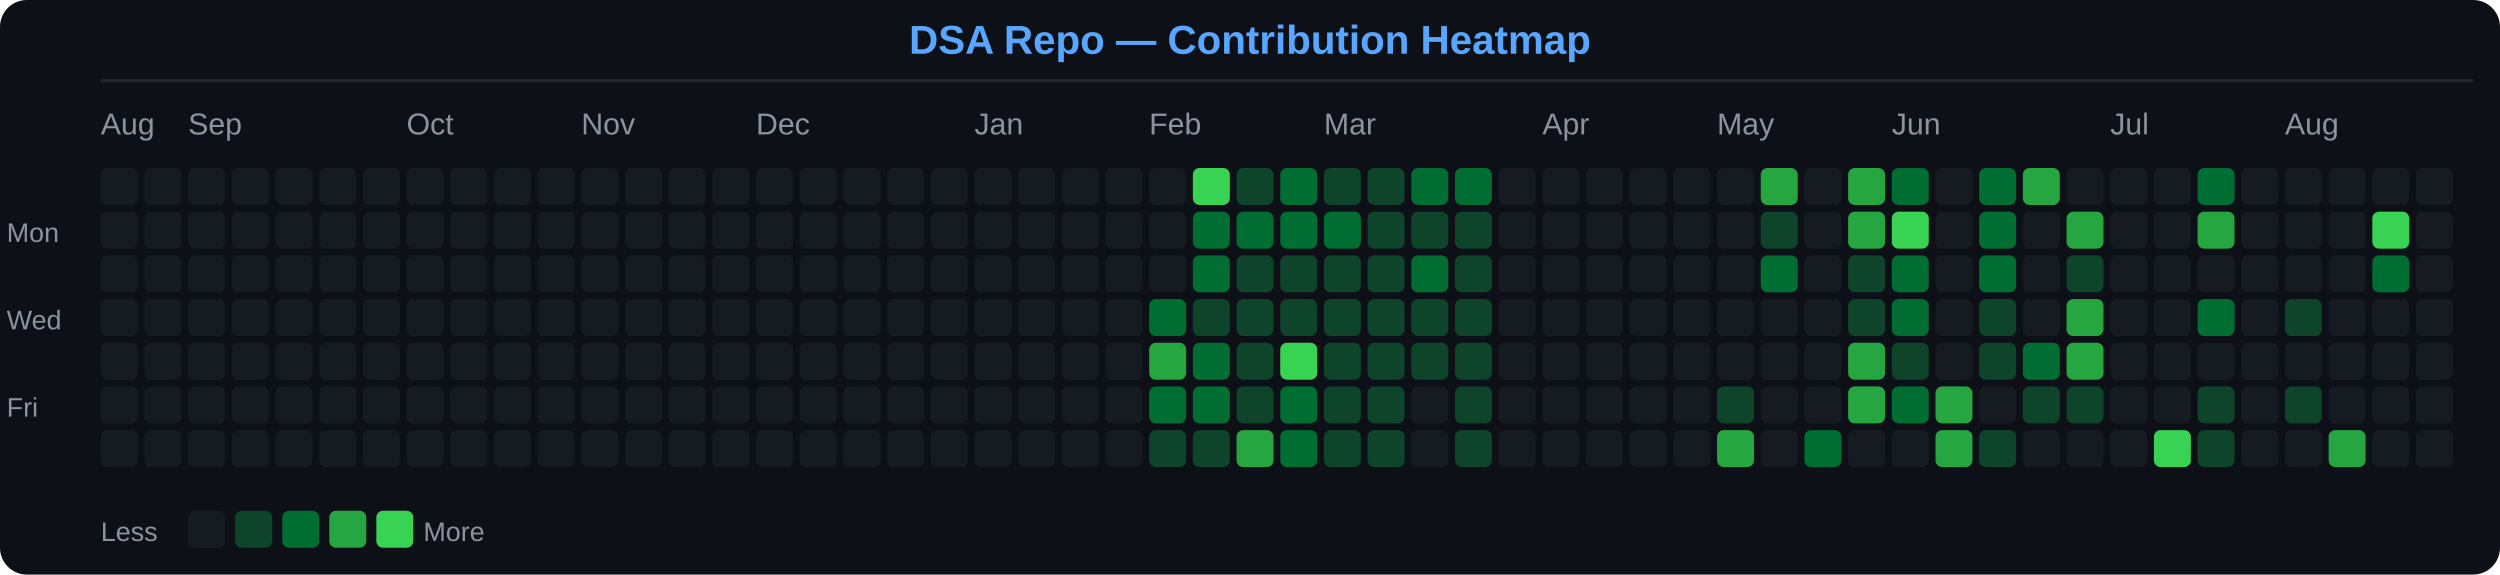
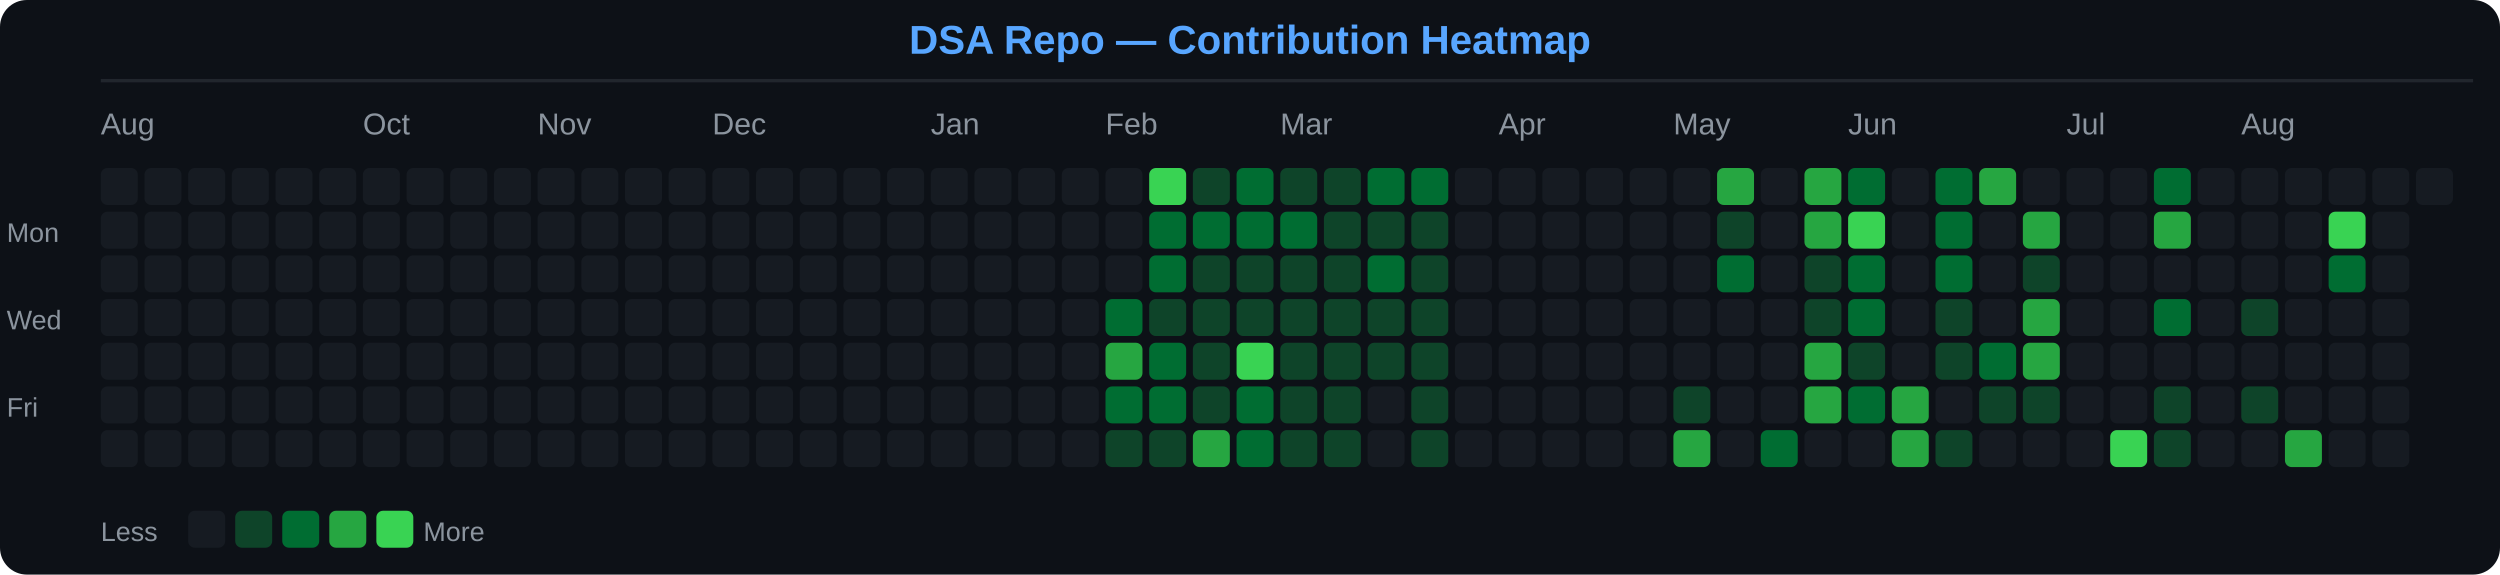
<svg xmlns="http://www.w3.org/2000/svg" width="744" height="171" viewBox="0 0 744 171">
  <rect width="744" height="171" fill="#0d1117" rx="8" />
  <text x="372" y="16" fill="#58a6ff" font-family="Arial,sans-serif" font-size="12" text-anchor="middle" font-weight="bold">DSA Repo — Contribution Heatmap</text>
  <line x1="30" y1="24" x2="736" y2="24" stroke="#21262d" stroke-width="1" />
  <text x="2" y="72" fill="#8b949e" font-family="Arial,sans-serif" font-size="8">Mon</text>
  <text x="2" y="98" fill="#8b949e" font-family="Arial,sans-serif" font-size="8">Wed</text>
  <text x="2" y="124" fill="#8b949e" font-family="Arial,sans-serif" font-size="8">Fri</text>
  <text x="30" y="40" fill="#8b949e" font-family="Arial,sans-serif" font-size="9">Aug</text>
  <rect x="30" y="50" width="11" height="11" rx="2" fill="#161b22" />
  <rect x="30" y="63" width="11" height="11" rx="2" fill="#161b22" />
  <rect x="30" y="76" width="11" height="11" rx="2" fill="#161b22" />
  <rect x="30" y="89" width="11" height="11" rx="2" fill="#161b22" />
  <rect x="30" y="102" width="11" height="11" rx="2" fill="#161b22" />
  <rect x="30" y="115" width="11" height="11" rx="2" fill="#161b22" />
  <rect x="30" y="128" width="11" height="11" rx="2" fill="#161b22" />
  <rect x="43" y="50" width="11" height="11" rx="2" fill="#161b22" />
  <rect x="43" y="63" width="11" height="11" rx="2" fill="#161b22" />
  <rect x="43" y="76" width="11" height="11" rx="2" fill="#161b22" />
  <rect x="43" y="89" width="11" height="11" rx="2" fill="#161b22" />
  <rect x="43" y="102" width="11" height="11" rx="2" fill="#161b22" />
  <rect x="43" y="115" width="11" height="11" rx="2" fill="#161b22" />
  <rect x="43" y="128" width="11" height="11" rx="2" fill="#161b22" />
-   <text x="56" y="40" fill="#8b949e" font-family="Arial,sans-serif" font-size="9">Sep</text>
  <rect x="56" y="50" width="11" height="11" rx="2" fill="#161b22" />
  <rect x="56" y="63" width="11" height="11" rx="2" fill="#161b22" />
  <rect x="56" y="76" width="11" height="11" rx="2" fill="#161b22" />
  <rect x="56" y="89" width="11" height="11" rx="2" fill="#161b22" />
  <rect x="56" y="102" width="11" height="11" rx="2" fill="#161b22" />
  <rect x="56" y="115" width="11" height="11" rx="2" fill="#161b22" />
  <rect x="56" y="128" width="11" height="11" rx="2" fill="#161b22" />
  <rect x="69" y="50" width="11" height="11" rx="2" fill="#161b22" />
  <rect x="69" y="63" width="11" height="11" rx="2" fill="#161b22" />
  <rect x="69" y="76" width="11" height="11" rx="2" fill="#161b22" />
  <rect x="69" y="89" width="11" height="11" rx="2" fill="#161b22" />
  <rect x="69" y="102" width="11" height="11" rx="2" fill="#161b22" />
  <rect x="69" y="115" width="11" height="11" rx="2" fill="#161b22" />
  <rect x="69" y="128" width="11" height="11" rx="2" fill="#161b22" />
  <rect x="82" y="50" width="11" height="11" rx="2" fill="#161b22" />
  <rect x="82" y="63" width="11" height="11" rx="2" fill="#161b22" />
  <rect x="82" y="76" width="11" height="11" rx="2" fill="#161b22" />
  <rect x="82" y="89" width="11" height="11" rx="2" fill="#161b22" />
  <rect x="82" y="102" width="11" height="11" rx="2" fill="#161b22" />
  <rect x="82" y="115" width="11" height="11" rx="2" fill="#161b22" />
  <rect x="82" y="128" width="11" height="11" rx="2" fill="#161b22" />
  <rect x="95" y="50" width="11" height="11" rx="2" fill="#161b22" />
  <rect x="95" y="63" width="11" height="11" rx="2" fill="#161b22" />
  <rect x="95" y="76" width="11" height="11" rx="2" fill="#161b22" />
  <rect x="95" y="89" width="11" height="11" rx="2" fill="#161b22" />
  <rect x="95" y="102" width="11" height="11" rx="2" fill="#161b22" />
  <rect x="95" y="115" width="11" height="11" rx="2" fill="#161b22" />
  <rect x="95" y="128" width="11" height="11" rx="2" fill="#161b22" />
+   <text x="108" y="40" fill="#8b949e" font-family="Arial,sans-serif" font-size="9">Oct</text>
  <rect x="108" y="50" width="11" height="11" rx="2" fill="#161b22" />
  <rect x="108" y="63" width="11" height="11" rx="2" fill="#161b22" />
  <rect x="108" y="76" width="11" height="11" rx="2" fill="#161b22" />
  <rect x="108" y="89" width="11" height="11" rx="2" fill="#161b22" />
  <rect x="108" y="102" width="11" height="11" rx="2" fill="#161b22" />
  <rect x="108" y="115" width="11" height="11" rx="2" fill="#161b22" />
  <rect x="108" y="128" width="11" height="11" rx="2" fill="#161b22" />
-   <text x="121" y="40" fill="#8b949e" font-family="Arial,sans-serif" font-size="9">Oct</text>
  <rect x="121" y="50" width="11" height="11" rx="2" fill="#161b22" />
  <rect x="121" y="63" width="11" height="11" rx="2" fill="#161b22" />
  <rect x="121" y="76" width="11" height="11" rx="2" fill="#161b22" />
  <rect x="121" y="89" width="11" height="11" rx="2" fill="#161b22" />
  <rect x="121" y="102" width="11" height="11" rx="2" fill="#161b22" />
  <rect x="121" y="115" width="11" height="11" rx="2" fill="#161b22" />
  <rect x="121" y="128" width="11" height="11" rx="2" fill="#161b22" />
  <rect x="134" y="50" width="11" height="11" rx="2" fill="#161b22" />
  <rect x="134" y="63" width="11" height="11" rx="2" fill="#161b22" />
  <rect x="134" y="76" width="11" height="11" rx="2" fill="#161b22" />
  <rect x="134" y="89" width="11" height="11" rx="2" fill="#161b22" />
  <rect x="134" y="102" width="11" height="11" rx="2" fill="#161b22" />
  <rect x="134" y="115" width="11" height="11" rx="2" fill="#161b22" />
  <rect x="134" y="128" width="11" height="11" rx="2" fill="#161b22" />
  <rect x="147" y="50" width="11" height="11" rx="2" fill="#161b22" />
  <rect x="147" y="63" width="11" height="11" rx="2" fill="#161b22" />
  <rect x="147" y="76" width="11" height="11" rx="2" fill="#161b22" />
  <rect x="147" y="89" width="11" height="11" rx="2" fill="#161b22" />
  <rect x="147" y="102" width="11" height="11" rx="2" fill="#161b22" />
  <rect x="147" y="115" width="11" height="11" rx="2" fill="#161b22" />
  <rect x="147" y="128" width="11" height="11" rx="2" fill="#161b22" />
+   <text x="160" y="40" fill="#8b949e" font-family="Arial,sans-serif" font-size="9">Nov</text>
  <rect x="160" y="50" width="11" height="11" rx="2" fill="#161b22" />
  <rect x="160" y="63" width="11" height="11" rx="2" fill="#161b22" />
  <rect x="160" y="76" width="11" height="11" rx="2" fill="#161b22" />
  <rect x="160" y="89" width="11" height="11" rx="2" fill="#161b22" />
  <rect x="160" y="102" width="11" height="11" rx="2" fill="#161b22" />
  <rect x="160" y="115" width="11" height="11" rx="2" fill="#161b22" />
  <rect x="160" y="128" width="11" height="11" rx="2" fill="#161b22" />
-   <text x="173" y="40" fill="#8b949e" font-family="Arial,sans-serif" font-size="9">Nov</text>
  <rect x="173" y="50" width="11" height="11" rx="2" fill="#161b22" />
  <rect x="173" y="63" width="11" height="11" rx="2" fill="#161b22" />
  <rect x="173" y="76" width="11" height="11" rx="2" fill="#161b22" />
  <rect x="173" y="89" width="11" height="11" rx="2" fill="#161b22" />
  <rect x="173" y="102" width="11" height="11" rx="2" fill="#161b22" />
  <rect x="173" y="115" width="11" height="11" rx="2" fill="#161b22" />
  <rect x="173" y="128" width="11" height="11" rx="2" fill="#161b22" />
  <rect x="186" y="50" width="11" height="11" rx="2" fill="#161b22" />
  <rect x="186" y="63" width="11" height="11" rx="2" fill="#161b22" />
  <rect x="186" y="76" width="11" height="11" rx="2" fill="#161b22" />
  <rect x="186" y="89" width="11" height="11" rx="2" fill="#161b22" />
  <rect x="186" y="102" width="11" height="11" rx="2" fill="#161b22" />
  <rect x="186" y="115" width="11" height="11" rx="2" fill="#161b22" />
  <rect x="186" y="128" width="11" height="11" rx="2" fill="#161b22" />
  <rect x="199" y="50" width="11" height="11" rx="2" fill="#161b22" />
  <rect x="199" y="63" width="11" height="11" rx="2" fill="#161b22" />
  <rect x="199" y="76" width="11" height="11" rx="2" fill="#161b22" />
  <rect x="199" y="89" width="11" height="11" rx="2" fill="#161b22" />
  <rect x="199" y="102" width="11" height="11" rx="2" fill="#161b22" />
  <rect x="199" y="115" width="11" height="11" rx="2" fill="#161b22" />
  <rect x="199" y="128" width="11" height="11" rx="2" fill="#161b22" />
+   <text x="212" y="40" fill="#8b949e" font-family="Arial,sans-serif" font-size="9">Dec</text>
  <rect x="212" y="50" width="11" height="11" rx="2" fill="#161b22" />
  <rect x="212" y="63" width="11" height="11" rx="2" fill="#161b22" />
  <rect x="212" y="76" width="11" height="11" rx="2" fill="#161b22" />
  <rect x="212" y="89" width="11" height="11" rx="2" fill="#161b22" />
  <rect x="212" y="102" width="11" height="11" rx="2" fill="#161b22" />
  <rect x="212" y="115" width="11" height="11" rx="2" fill="#161b22" />
  <rect x="212" y="128" width="11" height="11" rx="2" fill="#161b22" />
-   <text x="225" y="40" fill="#8b949e" font-family="Arial,sans-serif" font-size="9">Dec</text>
  <rect x="225" y="50" width="11" height="11" rx="2" fill="#161b22" />
  <rect x="225" y="63" width="11" height="11" rx="2" fill="#161b22" />
  <rect x="225" y="76" width="11" height="11" rx="2" fill="#161b22" />
  <rect x="225" y="89" width="11" height="11" rx="2" fill="#161b22" />
  <rect x="225" y="102" width="11" height="11" rx="2" fill="#161b22" />
  <rect x="225" y="115" width="11" height="11" rx="2" fill="#161b22" />
  <rect x="225" y="128" width="11" height="11" rx="2" fill="#161b22" />
  <rect x="238" y="50" width="11" height="11" rx="2" fill="#161b22" />
  <rect x="238" y="63" width="11" height="11" rx="2" fill="#161b22" />
  <rect x="238" y="76" width="11" height="11" rx="2" fill="#161b22" />
  <rect x="238" y="89" width="11" height="11" rx="2" fill="#161b22" />
  <rect x="238" y="102" width="11" height="11" rx="2" fill="#161b22" />
  <rect x="238" y="115" width="11" height="11" rx="2" fill="#161b22" />
  <rect x="238" y="128" width="11" height="11" rx="2" fill="#161b22" />
  <rect x="251" y="50" width="11" height="11" rx="2" fill="#161b22" />
  <rect x="251" y="63" width="11" height="11" rx="2" fill="#161b22" />
  <rect x="251" y="76" width="11" height="11" rx="2" fill="#161b22" />
  <rect x="251" y="89" width="11" height="11" rx="2" fill="#161b22" />
  <rect x="251" y="102" width="11" height="11" rx="2" fill="#161b22" />
  <rect x="251" y="115" width="11" height="11" rx="2" fill="#161b22" />
  <rect x="251" y="128" width="11" height="11" rx="2" fill="#161b22" />
  <rect x="264" y="50" width="11" height="11" rx="2" fill="#161b22" />
  <rect x="264" y="63" width="11" height="11" rx="2" fill="#161b22" />
  <rect x="264" y="76" width="11" height="11" rx="2" fill="#161b22" />
  <rect x="264" y="89" width="11" height="11" rx="2" fill="#161b22" />
  <rect x="264" y="102" width="11" height="11" rx="2" fill="#161b22" />
  <rect x="264" y="115" width="11" height="11" rx="2" fill="#161b22" />
  <rect x="264" y="128" width="11" height="11" rx="2" fill="#161b22" />
+   <text x="277" y="40" fill="#8b949e" font-family="Arial,sans-serif" font-size="9">Jan</text>
  <rect x="277" y="50" width="11" height="11" rx="2" fill="#161b22" />
  <rect x="277" y="63" width="11" height="11" rx="2" fill="#161b22" />
  <rect x="277" y="76" width="11" height="11" rx="2" fill="#161b22" />
  <rect x="277" y="89" width="11" height="11" rx="2" fill="#161b22" />
  <rect x="277" y="102" width="11" height="11" rx="2" fill="#161b22" />
  <rect x="277" y="115" width="11" height="11" rx="2" fill="#161b22" />
  <rect x="277" y="128" width="11" height="11" rx="2" fill="#161b22" />
-   <text x="290" y="40" fill="#8b949e" font-family="Arial,sans-serif" font-size="9">Jan</text>
  <rect x="290" y="50" width="11" height="11" rx="2" fill="#161b22" />
  <rect x="290" y="63" width="11" height="11" rx="2" fill="#161b22" />
  <rect x="290" y="76" width="11" height="11" rx="2" fill="#161b22" />
  <rect x="290" y="89" width="11" height="11" rx="2" fill="#161b22" />
  <rect x="290" y="102" width="11" height="11" rx="2" fill="#161b22" />
  <rect x="290" y="115" width="11" height="11" rx="2" fill="#161b22" />
  <rect x="290" y="128" width="11" height="11" rx="2" fill="#161b22" />
  <rect x="303" y="50" width="11" height="11" rx="2" fill="#161b22" />
  <rect x="303" y="63" width="11" height="11" rx="2" fill="#161b22" />
  <rect x="303" y="76" width="11" height="11" rx="2" fill="#161b22" />
  <rect x="303" y="89" width="11" height="11" rx="2" fill="#161b22" />
  <rect x="303" y="102" width="11" height="11" rx="2" fill="#161b22" />
  <rect x="303" y="115" width="11" height="11" rx="2" fill="#161b22" />
  <rect x="303" y="128" width="11" height="11" rx="2" fill="#161b22" />
  <rect x="316" y="50" width="11" height="11" rx="2" fill="#161b22" />
  <rect x="316" y="63" width="11" height="11" rx="2" fill="#161b22" />
  <rect x="316" y="76" width="11" height="11" rx="2" fill="#161b22" />
  <rect x="316" y="89" width="11" height="11" rx="2" fill="#161b22" />
  <rect x="316" y="102" width="11" height="11" rx="2" fill="#161b22" />
  <rect x="316" y="115" width="11" height="11" rx="2" fill="#161b22" />
  <rect x="316" y="128" width="11" height="11" rx="2" fill="#161b22" />
+   <text x="329" y="40" fill="#8b949e" font-family="Arial,sans-serif" font-size="9">Feb</text>
  <rect x="329" y="50" width="11" height="11" rx="2" fill="#161b22" />
  <rect x="329" y="63" width="11" height="11" rx="2" fill="#161b22" />
  <rect x="329" y="76" width="11" height="11" rx="2" fill="#161b22" />
-   <rect x="329" y="89" width="11" height="11" rx="2" fill="#161b22" />
-   <rect x="329" y="102" width="11" height="11" rx="2" fill="#161b22" />
-   <rect x="329" y="115" width="11" height="11" rx="2" fill="#161b22" />
-   <rect x="329" y="128" width="11" height="11" rx="2" fill="#161b22" />
-   <text x="342" y="40" fill="#8b949e" font-family="Arial,sans-serif" font-size="9">Feb</text>
-   <rect x="342" y="50" width="11" height="11" rx="2" fill="#161b22" />
-   <rect x="342" y="63" width="11" height="11" rx="2" fill="#161b22" />
-   <rect x="342" y="76" width="11" height="11" rx="2" fill="#161b22" />
-   <rect x="342" y="89" width="11" height="11" rx="2" fill="#006d32" />
-   <rect x="342" y="102" width="11" height="11" rx="2" fill="#26a641" />
+   <rect x="329" y="89" width="11" height="11" rx="2" fill="#006d32" />
+   <rect x="329" y="102" width="11" height="11" rx="2" fill="#26a641" />
+   <rect x="329" y="115" width="11" height="11" rx="2" fill="#006d32" />
+   <rect x="329" y="128" width="11" height="11" rx="2" fill="#0e4429" />
+   <rect x="342" y="50" width="11" height="11" rx="2" fill="#39d353" />
+   <rect x="342" y="63" width="11" height="11" rx="2" fill="#006d32" />
+   <rect x="342" y="76" width="11" height="11" rx="2" fill="#006d32" />
+   <rect x="342" y="89" width="11" height="11" rx="2" fill="#0e4429" />
+   <rect x="342" y="102" width="11" height="11" rx="2" fill="#006d32" />
  <rect x="342" y="115" width="11" height="11" rx="2" fill="#006d32" />
  <rect x="342" y="128" width="11" height="11" rx="2" fill="#0e4429" />
-   <rect x="355" y="50" width="11" height="11" rx="2" fill="#39d353" />
+   <rect x="355" y="50" width="11" height="11" rx="2" fill="#0e4429" />
  <rect x="355" y="63" width="11" height="11" rx="2" fill="#006d32" />
-   <rect x="355" y="76" width="11" height="11" rx="2" fill="#006d32" />
+   <rect x="355" y="76" width="11" height="11" rx="2" fill="#0e4429" />
  <rect x="355" y="89" width="11" height="11" rx="2" fill="#0e4429" />
-   <rect x="355" y="102" width="11" height="11" rx="2" fill="#006d32" />
-   <rect x="355" y="115" width="11" height="11" rx="2" fill="#006d32" />
-   <rect x="355" y="128" width="11" height="11" rx="2" fill="#0e4429" />
-   <rect x="368" y="50" width="11" height="11" rx="2" fill="#0e4429" />
+   <rect x="355" y="102" width="11" height="11" rx="2" fill="#0e4429" />
+   <rect x="355" y="115" width="11" height="11" rx="2" fill="#0e4429" />
+   <rect x="355" y="128" width="11" height="11" rx="2" fill="#26a641" />
+   <rect x="368" y="50" width="11" height="11" rx="2" fill="#006d32" />
  <rect x="368" y="63" width="11" height="11" rx="2" fill="#006d32" />
  <rect x="368" y="76" width="11" height="11" rx="2" fill="#0e4429" />
  <rect x="368" y="89" width="11" height="11" rx="2" fill="#0e4429" />
-   <rect x="368" y="102" width="11" height="11" rx="2" fill="#0e4429" />
-   <rect x="368" y="115" width="11" height="11" rx="2" fill="#0e4429" />
-   <rect x="368" y="128" width="11" height="11" rx="2" fill="#26a641" />
-   <rect x="381" y="50" width="11" height="11" rx="2" fill="#006d32" />
+   <rect x="368" y="102" width="11" height="11" rx="2" fill="#39d353" />
+   <rect x="368" y="115" width="11" height="11" rx="2" fill="#006d32" />
+   <rect x="368" y="128" width="11" height="11" rx="2" fill="#006d32" />
+   <text x="381" y="40" fill="#8b949e" font-family="Arial,sans-serif" font-size="9">Mar</text>
+   <rect x="381" y="50" width="11" height="11" rx="2" fill="#0e4429" />
  <rect x="381" y="63" width="11" height="11" rx="2" fill="#006d32" />
  <rect x="381" y="76" width="11" height="11" rx="2" fill="#0e4429" />
  <rect x="381" y="89" width="11" height="11" rx="2" fill="#0e4429" />
-   <rect x="381" y="102" width="11" height="11" rx="2" fill="#39d353" />
-   <rect x="381" y="115" width="11" height="11" rx="2" fill="#006d32" />
-   <rect x="381" y="128" width="11" height="11" rx="2" fill="#006d32" />
-   <text x="394" y="40" fill="#8b949e" font-family="Arial,sans-serif" font-size="9">Mar</text>
+   <rect x="381" y="102" width="11" height="11" rx="2" fill="#0e4429" />
+   <rect x="381" y="115" width="11" height="11" rx="2" fill="#0e4429" />
+   <rect x="381" y="128" width="11" height="11" rx="2" fill="#0e4429" />
  <rect x="394" y="50" width="11" height="11" rx="2" fill="#0e4429" />
-   <rect x="394" y="63" width="11" height="11" rx="2" fill="#006d32" />
+   <rect x="394" y="63" width="11" height="11" rx="2" fill="#0e4429" />
  <rect x="394" y="76" width="11" height="11" rx="2" fill="#0e4429" />
  <rect x="394" y="89" width="11" height="11" rx="2" fill="#0e4429" />
  <rect x="394" y="102" width="11" height="11" rx="2" fill="#0e4429" />
  <rect x="394" y="115" width="11" height="11" rx="2" fill="#0e4429" />
  <rect x="394" y="128" width="11" height="11" rx="2" fill="#0e4429" />
-   <rect x="407" y="50" width="11" height="11" rx="2" fill="#0e4429" />
+   <rect x="407" y="50" width="11" height="11" rx="2" fill="#006d32" />
  <rect x="407" y="63" width="11" height="11" rx="2" fill="#0e4429" />
-   <rect x="407" y="76" width="11" height="11" rx="2" fill="#0e4429" />
+   <rect x="407" y="76" width="11" height="11" rx="2" fill="#006d32" />
  <rect x="407" y="89" width="11" height="11" rx="2" fill="#0e4429" />
  <rect x="407" y="102" width="11" height="11" rx="2" fill="#0e4429" />
-   <rect x="407" y="115" width="11" height="11" rx="2" fill="#0e4429" />
-   <rect x="407" y="128" width="11" height="11" rx="2" fill="#0e4429" />
+   <rect x="407" y="115" width="11" height="11" rx="2" fill="#161b22" />
+   <rect x="407" y="128" width="11" height="11" rx="2" fill="#161b22" />
  <rect x="420" y="50" width="11" height="11" rx="2" fill="#006d32" />
  <rect x="420" y="63" width="11" height="11" rx="2" fill="#0e4429" />
-   <rect x="420" y="76" width="11" height="11" rx="2" fill="#006d32" />
+   <rect x="420" y="76" width="11" height="11" rx="2" fill="#0e4429" />
  <rect x="420" y="89" width="11" height="11" rx="2" fill="#0e4429" />
  <rect x="420" y="102" width="11" height="11" rx="2" fill="#0e4429" />
-   <rect x="420" y="115" width="11" height="11" rx="2" fill="#161b22" />
-   <rect x="420" y="128" width="11" height="11" rx="2" fill="#161b22" />
-   <rect x="433" y="50" width="11" height="11" rx="2" fill="#006d32" />
-   <rect x="433" y="63" width="11" height="11" rx="2" fill="#0e4429" />
-   <rect x="433" y="76" width="11" height="11" rx="2" fill="#0e4429" />
-   <rect x="433" y="89" width="11" height="11" rx="2" fill="#0e4429" />
-   <rect x="433" y="102" width="11" height="11" rx="2" fill="#0e4429" />
-   <rect x="433" y="115" width="11" height="11" rx="2" fill="#0e4429" />
-   <rect x="433" y="128" width="11" height="11" rx="2" fill="#0e4429" />
+   <rect x="420" y="115" width="11" height="11" rx="2" fill="#0e4429" />
+   <rect x="420" y="128" width="11" height="11" rx="2" fill="#0e4429" />
+   <rect x="433" y="50" width="11" height="11" rx="2" fill="#161b22" />
+   <rect x="433" y="63" width="11" height="11" rx="2" fill="#161b22" />
+   <rect x="433" y="76" width="11" height="11" rx="2" fill="#161b22" />
+   <rect x="433" y="89" width="11" height="11" rx="2" fill="#161b22" />
+   <rect x="433" y="102" width="11" height="11" rx="2" fill="#161b22" />
+   <rect x="433" y="115" width="11" height="11" rx="2" fill="#161b22" />
+   <rect x="433" y="128" width="11" height="11" rx="2" fill="#161b22" />
+   <text x="446" y="40" fill="#8b949e" font-family="Arial,sans-serif" font-size="9">Apr</text>
  <rect x="446" y="50" width="11" height="11" rx="2" fill="#161b22" />
  <rect x="446" y="63" width="11" height="11" rx="2" fill="#161b22" />
  <rect x="446" y="76" width="11" height="11" rx="2" fill="#161b22" />
  <rect x="446" y="89" width="11" height="11" rx="2" fill="#161b22" />
  <rect x="446" y="102" width="11" height="11" rx="2" fill="#161b22" />
  <rect x="446" y="115" width="11" height="11" rx="2" fill="#161b22" />
  <rect x="446" y="128" width="11" height="11" rx="2" fill="#161b22" />
-   <text x="459" y="40" fill="#8b949e" font-family="Arial,sans-serif" font-size="9">Apr</text>
  <rect x="459" y="50" width="11" height="11" rx="2" fill="#161b22" />
  <rect x="459" y="63" width="11" height="11" rx="2" fill="#161b22" />
  <rect x="459" y="76" width="11" height="11" rx="2" fill="#161b22" />
  <rect x="459" y="89" width="11" height="11" rx="2" fill="#161b22" />
  <rect x="459" y="102" width="11" height="11" rx="2" fill="#161b22" />
  <rect x="459" y="115" width="11" height="11" rx="2" fill="#161b22" />
  <rect x="459" y="128" width="11" height="11" rx="2" fill="#161b22" />
  <rect x="472" y="50" width="11" height="11" rx="2" fill="#161b22" />
  <rect x="472" y="63" width="11" height="11" rx="2" fill="#161b22" />
  <rect x="472" y="76" width="11" height="11" rx="2" fill="#161b22" />
  <rect x="472" y="89" width="11" height="11" rx="2" fill="#161b22" />
  <rect x="472" y="102" width="11" height="11" rx="2" fill="#161b22" />
  <rect x="472" y="115" width="11" height="11" rx="2" fill="#161b22" />
  <rect x="472" y="128" width="11" height="11" rx="2" fill="#161b22" />
  <rect x="485" y="50" width="11" height="11" rx="2" fill="#161b22" />
  <rect x="485" y="63" width="11" height="11" rx="2" fill="#161b22" />
  <rect x="485" y="76" width="11" height="11" rx="2" fill="#161b22" />
  <rect x="485" y="89" width="11" height="11" rx="2" fill="#161b22" />
  <rect x="485" y="102" width="11" height="11" rx="2" fill="#161b22" />
  <rect x="485" y="115" width="11" height="11" rx="2" fill="#161b22" />
  <rect x="485" y="128" width="11" height="11" rx="2" fill="#161b22" />
+   <text x="498" y="40" fill="#8b949e" font-family="Arial,sans-serif" font-size="9">May</text>
  <rect x="498" y="50" width="11" height="11" rx="2" fill="#161b22" />
  <rect x="498" y="63" width="11" height="11" rx="2" fill="#161b22" />
  <rect x="498" y="76" width="11" height="11" rx="2" fill="#161b22" />
  <rect x="498" y="89" width="11" height="11" rx="2" fill="#161b22" />
  <rect x="498" y="102" width="11" height="11" rx="2" fill="#161b22" />
-   <rect x="498" y="115" width="11" height="11" rx="2" fill="#161b22" />
-   <rect x="498" y="128" width="11" height="11" rx="2" fill="#161b22" />
-   <text x="511" y="40" fill="#8b949e" font-family="Arial,sans-serif" font-size="9">May</text>
-   <rect x="511" y="50" width="11" height="11" rx="2" fill="#161b22" />
-   <rect x="511" y="63" width="11" height="11" rx="2" fill="#161b22" />
-   <rect x="511" y="76" width="11" height="11" rx="2" fill="#161b22" />
+   <rect x="498" y="115" width="11" height="11" rx="2" fill="#0e4429" />
+   <rect x="498" y="128" width="11" height="11" rx="2" fill="#26a641" />
+   <rect x="511" y="50" width="11" height="11" rx="2" fill="#26a641" />
+   <rect x="511" y="63" width="11" height="11" rx="2" fill="#0e4429" />
+   <rect x="511" y="76" width="11" height="11" rx="2" fill="#006d32" />
  <rect x="511" y="89" width="11" height="11" rx="2" fill="#161b22" />
  <rect x="511" y="102" width="11" height="11" rx="2" fill="#161b22" />
-   <rect x="511" y="115" width="11" height="11" rx="2" fill="#0e4429" />
-   <rect x="511" y="128" width="11" height="11" rx="2" fill="#26a641" />
-   <rect x="524" y="50" width="11" height="11" rx="2" fill="#26a641" />
-   <rect x="524" y="63" width="11" height="11" rx="2" fill="#0e4429" />
-   <rect x="524" y="76" width="11" height="11" rx="2" fill="#006d32" />
+   <rect x="511" y="115" width="11" height="11" rx="2" fill="#161b22" />
+   <rect x="511" y="128" width="11" height="11" rx="2" fill="#161b22" />
+   <rect x="524" y="50" width="11" height="11" rx="2" fill="#161b22" />
+   <rect x="524" y="63" width="11" height="11" rx="2" fill="#161b22" />
+   <rect x="524" y="76" width="11" height="11" rx="2" fill="#161b22" />
  <rect x="524" y="89" width="11" height="11" rx="2" fill="#161b22" />
  <rect x="524" y="102" width="11" height="11" rx="2" fill="#161b22" />
  <rect x="524" y="115" width="11" height="11" rx="2" fill="#161b22" />
-   <rect x="524" y="128" width="11" height="11" rx="2" fill="#161b22" />
-   <rect x="537" y="50" width="11" height="11" rx="2" fill="#161b22" />
-   <rect x="537" y="63" width="11" height="11" rx="2" fill="#161b22" />
-   <rect x="537" y="76" width="11" height="11" rx="2" fill="#161b22" />
-   <rect x="537" y="89" width="11" height="11" rx="2" fill="#161b22" />
-   <rect x="537" y="102" width="11" height="11" rx="2" fill="#161b22" />
-   <rect x="537" y="115" width="11" height="11" rx="2" fill="#161b22" />
-   <rect x="537" y="128" width="11" height="11" rx="2" fill="#006d32" />
-   <rect x="550" y="50" width="11" height="11" rx="2" fill="#26a641" />
-   <rect x="550" y="63" width="11" height="11" rx="2" fill="#26a641" />
-   <rect x="550" y="76" width="11" height="11" rx="2" fill="#0e4429" />
-   <rect x="550" y="89" width="11" height="11" rx="2" fill="#0e4429" />
-   <rect x="550" y="102" width="11" height="11" rx="2" fill="#26a641" />
-   <rect x="550" y="115" width="11" height="11" rx="2" fill="#26a641" />
+   <rect x="524" y="128" width="11" height="11" rx="2" fill="#006d32" />
+   <rect x="537" y="50" width="11" height="11" rx="2" fill="#26a641" />
+   <rect x="537" y="63" width="11" height="11" rx="2" fill="#26a641" />
+   <rect x="537" y="76" width="11" height="11" rx="2" fill="#0e4429" />
+   <rect x="537" y="89" width="11" height="11" rx="2" fill="#0e4429" />
+   <rect x="537" y="102" width="11" height="11" rx="2" fill="#26a641" />
+   <rect x="537" y="115" width="11" height="11" rx="2" fill="#26a641" />
+   <rect x="537" y="128" width="11" height="11" rx="2" fill="#161b22" />
+   <text x="550" y="40" fill="#8b949e" font-family="Arial,sans-serif" font-size="9">Jun</text>
+   <rect x="550" y="50" width="11" height="11" rx="2" fill="#006d32" />
+   <rect x="550" y="63" width="11" height="11" rx="2" fill="#39d353" />
+   <rect x="550" y="76" width="11" height="11" rx="2" fill="#006d32" />
+   <rect x="550" y="89" width="11" height="11" rx="2" fill="#006d32" />
+   <rect x="550" y="102" width="11" height="11" rx="2" fill="#0e4429" />
+   <rect x="550" y="115" width="11" height="11" rx="2" fill="#006d32" />
  <rect x="550" y="128" width="11" height="11" rx="2" fill="#161b22" />
-   <text x="563" y="40" fill="#8b949e" font-family="Arial,sans-serif" font-size="9">Jun</text>
-   <rect x="563" y="50" width="11" height="11" rx="2" fill="#006d32" />
-   <rect x="563" y="63" width="11" height="11" rx="2" fill="#39d353" />
-   <rect x="563" y="76" width="11" height="11" rx="2" fill="#006d32" />
-   <rect x="563" y="89" width="11" height="11" rx="2" fill="#006d32" />
-   <rect x="563" y="102" width="11" height="11" rx="2" fill="#0e4429" />
-   <rect x="563" y="115" width="11" height="11" rx="2" fill="#006d32" />
-   <rect x="563" y="128" width="11" height="11" rx="2" fill="#161b22" />
-   <rect x="576" y="50" width="11" height="11" rx="2" fill="#161b22" />
-   <rect x="576" y="63" width="11" height="11" rx="2" fill="#161b22" />
-   <rect x="576" y="76" width="11" height="11" rx="2" fill="#161b22" />
-   <rect x="576" y="89" width="11" height="11" rx="2" fill="#161b22" />
-   <rect x="576" y="102" width="11" height="11" rx="2" fill="#161b22" />
-   <rect x="576" y="115" width="11" height="11" rx="2" fill="#26a641" />
-   <rect x="576" y="128" width="11" height="11" rx="2" fill="#26a641" />
-   <rect x="589" y="50" width="11" height="11" rx="2" fill="#006d32" />
-   <rect x="589" y="63" width="11" height="11" rx="2" fill="#006d32" />
-   <rect x="589" y="76" width="11" height="11" rx="2" fill="#006d32" />
-   <rect x="589" y="89" width="11" height="11" rx="2" fill="#0e4429" />
-   <rect x="589" y="102" width="11" height="11" rx="2" fill="#0e4429" />
-   <rect x="589" y="115" width="11" height="11" rx="2" fill="#161b22" />
-   <rect x="589" y="128" width="11" height="11" rx="2" fill="#0e4429" />
-   <rect x="602" y="50" width="11" height="11" rx="2" fill="#26a641" />
-   <rect x="602" y="63" width="11" height="11" rx="2" fill="#161b22" />
-   <rect x="602" y="76" width="11" height="11" rx="2" fill="#161b22" />
-   <rect x="602" y="89" width="11" height="11" rx="2" fill="#161b22" />
-   <rect x="602" y="102" width="11" height="11" rx="2" fill="#006d32" />
+   <rect x="563" y="50" width="11" height="11" rx="2" fill="#161b22" />
+   <rect x="563" y="63" width="11" height="11" rx="2" fill="#161b22" />
+   <rect x="563" y="76" width="11" height="11" rx="2" fill="#161b22" />
+   <rect x="563" y="89" width="11" height="11" rx="2" fill="#161b22" />
+   <rect x="563" y="102" width="11" height="11" rx="2" fill="#161b22" />
+   <rect x="563" y="115" width="11" height="11" rx="2" fill="#26a641" />
+   <rect x="563" y="128" width="11" height="11" rx="2" fill="#26a641" />
+   <rect x="576" y="50" width="11" height="11" rx="2" fill="#006d32" />
+   <rect x="576" y="63" width="11" height="11" rx="2" fill="#006d32" />
+   <rect x="576" y="76" width="11" height="11" rx="2" fill="#006d32" />
+   <rect x="576" y="89" width="11" height="11" rx="2" fill="#0e4429" />
+   <rect x="576" y="102" width="11" height="11" rx="2" fill="#0e4429" />
+   <rect x="576" y="115" width="11" height="11" rx="2" fill="#161b22" />
+   <rect x="576" y="128" width="11" height="11" rx="2" fill="#0e4429" />
+   <rect x="589" y="50" width="11" height="11" rx="2" fill="#26a641" />
+   <rect x="589" y="63" width="11" height="11" rx="2" fill="#161b22" />
+   <rect x="589" y="76" width="11" height="11" rx="2" fill="#161b22" />
+   <rect x="589" y="89" width="11" height="11" rx="2" fill="#161b22" />
+   <rect x="589" y="102" width="11" height="11" rx="2" fill="#006d32" />
+   <rect x="589" y="115" width="11" height="11" rx="2" fill="#0e4429" />
+   <rect x="589" y="128" width="11" height="11" rx="2" fill="#161b22" />
+   <rect x="602" y="50" width="11" height="11" rx="2" fill="#161b22" />
+   <rect x="602" y="63" width="11" height="11" rx="2" fill="#26a641" />
+   <rect x="602" y="76" width="11" height="11" rx="2" fill="#0e4429" />
+   <rect x="602" y="89" width="11" height="11" rx="2" fill="#26a641" />
+   <rect x="602" y="102" width="11" height="11" rx="2" fill="#26a641" />
  <rect x="602" y="115" width="11" height="11" rx="2" fill="#0e4429" />
  <rect x="602" y="128" width="11" height="11" rx="2" fill="#161b22" />
+   <text x="615" y="40" fill="#8b949e" font-family="Arial,sans-serif" font-size="9">Jul</text>
  <rect x="615" y="50" width="11" height="11" rx="2" fill="#161b22" />
-   <rect x="615" y="63" width="11" height="11" rx="2" fill="#26a641" />
-   <rect x="615" y="76" width="11" height="11" rx="2" fill="#0e4429" />
-   <rect x="615" y="89" width="11" height="11" rx="2" fill="#26a641" />
-   <rect x="615" y="102" width="11" height="11" rx="2" fill="#26a641" />
-   <rect x="615" y="115" width="11" height="11" rx="2" fill="#0e4429" />
+   <rect x="615" y="63" width="11" height="11" rx="2" fill="#161b22" />
+   <rect x="615" y="76" width="11" height="11" rx="2" fill="#161b22" />
+   <rect x="615" y="89" width="11" height="11" rx="2" fill="#161b22" />
+   <rect x="615" y="102" width="11" height="11" rx="2" fill="#161b22" />
+   <rect x="615" y="115" width="11" height="11" rx="2" fill="#161b22" />
  <rect x="615" y="128" width="11" height="11" rx="2" fill="#161b22" />
-   <text x="628" y="40" fill="#8b949e" font-family="Arial,sans-serif" font-size="9">Jul</text>
  <rect x="628" y="50" width="11" height="11" rx="2" fill="#161b22" />
  <rect x="628" y="63" width="11" height="11" rx="2" fill="#161b22" />
  <rect x="628" y="76" width="11" height="11" rx="2" fill="#161b22" />
  <rect x="628" y="89" width="11" height="11" rx="2" fill="#161b22" />
  <rect x="628" y="102" width="11" height="11" rx="2" fill="#161b22" />
  <rect x="628" y="115" width="11" height="11" rx="2" fill="#161b22" />
-   <rect x="628" y="128" width="11" height="11" rx="2" fill="#161b22" />
-   <rect x="641" y="50" width="11" height="11" rx="2" fill="#161b22" />
-   <rect x="641" y="63" width="11" height="11" rx="2" fill="#161b22" />
+   <rect x="628" y="128" width="11" height="11" rx="2" fill="#39d353" />
+   <rect x="641" y="50" width="11" height="11" rx="2" fill="#006d32" />
+   <rect x="641" y="63" width="11" height="11" rx="2" fill="#26a641" />
  <rect x="641" y="76" width="11" height="11" rx="2" fill="#161b22" />
-   <rect x="641" y="89" width="11" height="11" rx="2" fill="#161b22" />
+   <rect x="641" y="89" width="11" height="11" rx="2" fill="#006d32" />
  <rect x="641" y="102" width="11" height="11" rx="2" fill="#161b22" />
-   <rect x="641" y="115" width="11" height="11" rx="2" fill="#161b22" />
-   <rect x="641" y="128" width="11" height="11" rx="2" fill="#39d353" />
-   <rect x="654" y="50" width="11" height="11" rx="2" fill="#006d32" />
-   <rect x="654" y="63" width="11" height="11" rx="2" fill="#26a641" />
+   <rect x="641" y="115" width="11" height="11" rx="2" fill="#0e4429" />
+   <rect x="641" y="128" width="11" height="11" rx="2" fill="#0e4429" />
+   <rect x="654" y="50" width="11" height="11" rx="2" fill="#161b22" />
+   <rect x="654" y="63" width="11" height="11" rx="2" fill="#161b22" />
  <rect x="654" y="76" width="11" height="11" rx="2" fill="#161b22" />
-   <rect x="654" y="89" width="11" height="11" rx="2" fill="#006d32" />
+   <rect x="654" y="89" width="11" height="11" rx="2" fill="#161b22" />
  <rect x="654" y="102" width="11" height="11" rx="2" fill="#161b22" />
-   <rect x="654" y="115" width="11" height="11" rx="2" fill="#0e4429" />
-   <rect x="654" y="128" width="11" height="11" rx="2" fill="#0e4429" />
+   <rect x="654" y="115" width="11" height="11" rx="2" fill="#161b22" />
+   <rect x="654" y="128" width="11" height="11" rx="2" fill="#161b22" />
+   <text x="667" y="40" fill="#8b949e" font-family="Arial,sans-serif" font-size="9">Aug</text>
  <rect x="667" y="50" width="11" height="11" rx="2" fill="#161b22" />
  <rect x="667" y="63" width="11" height="11" rx="2" fill="#161b22" />
  <rect x="667" y="76" width="11" height="11" rx="2" fill="#161b22" />
-   <rect x="667" y="89" width="11" height="11" rx="2" fill="#161b22" />
+   <rect x="667" y="89" width="11" height="11" rx="2" fill="#0e4429" />
  <rect x="667" y="102" width="11" height="11" rx="2" fill="#161b22" />
-   <rect x="667" y="115" width="11" height="11" rx="2" fill="#161b22" />
+   <rect x="667" y="115" width="11" height="11" rx="2" fill="#0e4429" />
  <rect x="667" y="128" width="11" height="11" rx="2" fill="#161b22" />
-   <text x="680" y="40" fill="#8b949e" font-family="Arial,sans-serif" font-size="9">Aug</text>
  <rect x="680" y="50" width="11" height="11" rx="2" fill="#161b22" />
  <rect x="680" y="63" width="11" height="11" rx="2" fill="#161b22" />
  <rect x="680" y="76" width="11" height="11" rx="2" fill="#161b22" />
-   <rect x="680" y="89" width="11" height="11" rx="2" fill="#0e4429" />
+   <rect x="680" y="89" width="11" height="11" rx="2" fill="#161b22" />
  <rect x="680" y="102" width="11" height="11" rx="2" fill="#161b22" />
-   <rect x="680" y="115" width="11" height="11" rx="2" fill="#0e4429" />
-   <rect x="680" y="128" width="11" height="11" rx="2" fill="#161b22" />
+   <rect x="680" y="115" width="11" height="11" rx="2" fill="#161b22" />
+   <rect x="680" y="128" width="11" height="11" rx="2" fill="#26a641" />
  <rect x="693" y="50" width="11" height="11" rx="2" fill="#161b22" />
-   <rect x="693" y="63" width="11" height="11" rx="2" fill="#161b22" />
-   <rect x="693" y="76" width="11" height="11" rx="2" fill="#161b22" />
+   <rect x="693" y="63" width="11" height="11" rx="2" fill="#39d353" />
+   <rect x="693" y="76" width="11" height="11" rx="2" fill="#006d32" />
  <rect x="693" y="89" width="11" height="11" rx="2" fill="#161b22" />
  <rect x="693" y="102" width="11" height="11" rx="2" fill="#161b22" />
  <rect x="693" y="115" width="11" height="11" rx="2" fill="#161b22" />
-   <rect x="693" y="128" width="11" height="11" rx="2" fill="#26a641" />
+   <rect x="693" y="128" width="11" height="11" rx="2" fill="#161b22" />
  <rect x="706" y="50" width="11" height="11" rx="2" fill="#161b22" />
-   <rect x="706" y="63" width="11" height="11" rx="2" fill="#39d353" />
-   <rect x="706" y="76" width="11" height="11" rx="2" fill="#006d32" />
+   <rect x="706" y="63" width="11" height="11" rx="2" fill="#161b22" />
+   <rect x="706" y="76" width="11" height="11" rx="2" fill="#161b22" />
  <rect x="706" y="89" width="11" height="11" rx="2" fill="#161b22" />
  <rect x="706" y="102" width="11" height="11" rx="2" fill="#161b22" />
  <rect x="706" y="115" width="11" height="11" rx="2" fill="#161b22" />
  <rect x="706" y="128" width="11" height="11" rx="2" fill="#161b22" />
  <rect x="719" y="50" width="11" height="11" rx="2" fill="#161b22" />
-   <rect x="719" y="63" width="11" height="11" rx="2" fill="#161b22" />
-   <rect x="719" y="76" width="11" height="11" rx="2" fill="#161b22" />
-   <rect x="719" y="89" width="11" height="11" rx="2" fill="#161b22" />
-   <rect x="719" y="102" width="11" height="11" rx="2" fill="#161b22" />
-   <rect x="719" y="115" width="11" height="11" rx="2" fill="#161b22" />
-   <rect x="719" y="128" width="11" height="11" rx="2" fill="#161b22" />
  <text x="30" y="161" fill="#8b949e" font-family="Arial,sans-serif" font-size="8">Less</text>
  <rect x="56" y="152" width="11" height="11" rx="2" fill="#161b22" />
  <rect x="70" y="152" width="11" height="11" rx="2" fill="#0e4429" />
  <rect x="84" y="152" width="11" height="11" rx="2" fill="#006d32" />
  <rect x="98" y="152" width="11" height="11" rx="2" fill="#26a641" />
  <rect x="112" y="152" width="11" height="11" rx="2" fill="#39d353" />
  <text x="126" y="161" fill="#8b949e" font-family="Arial,sans-serif" font-size="8">More</text>
</svg>
